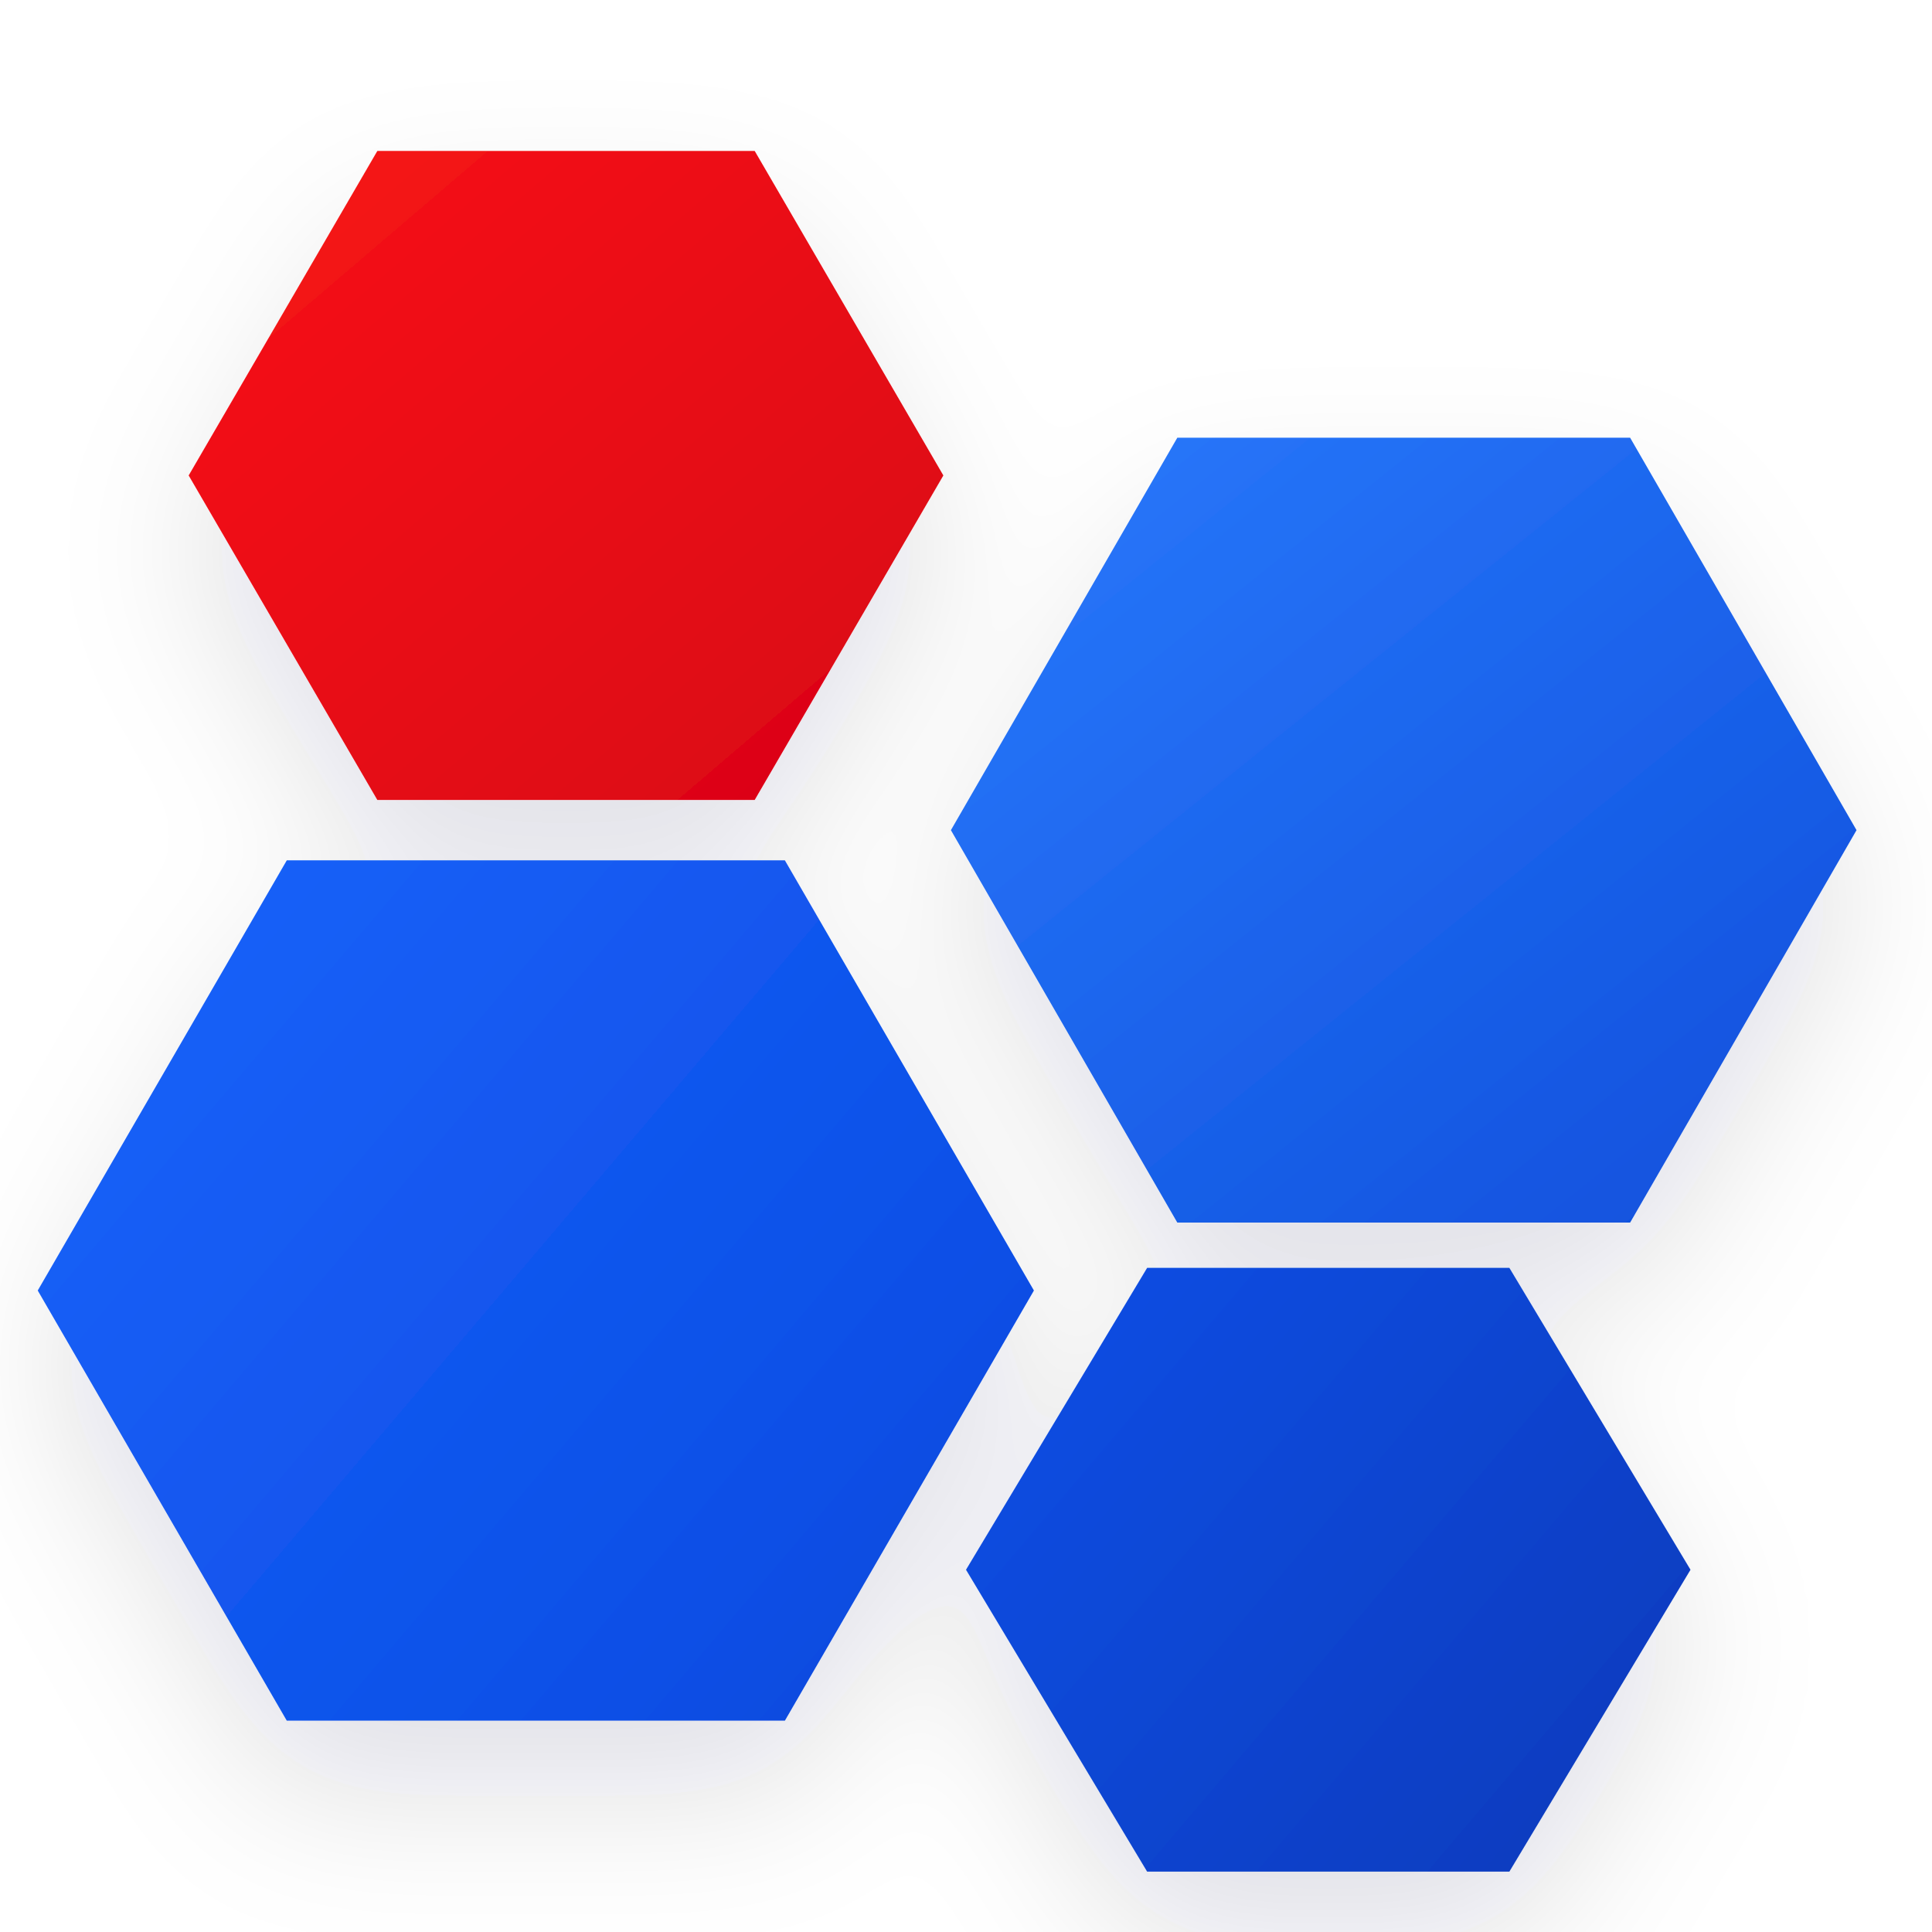
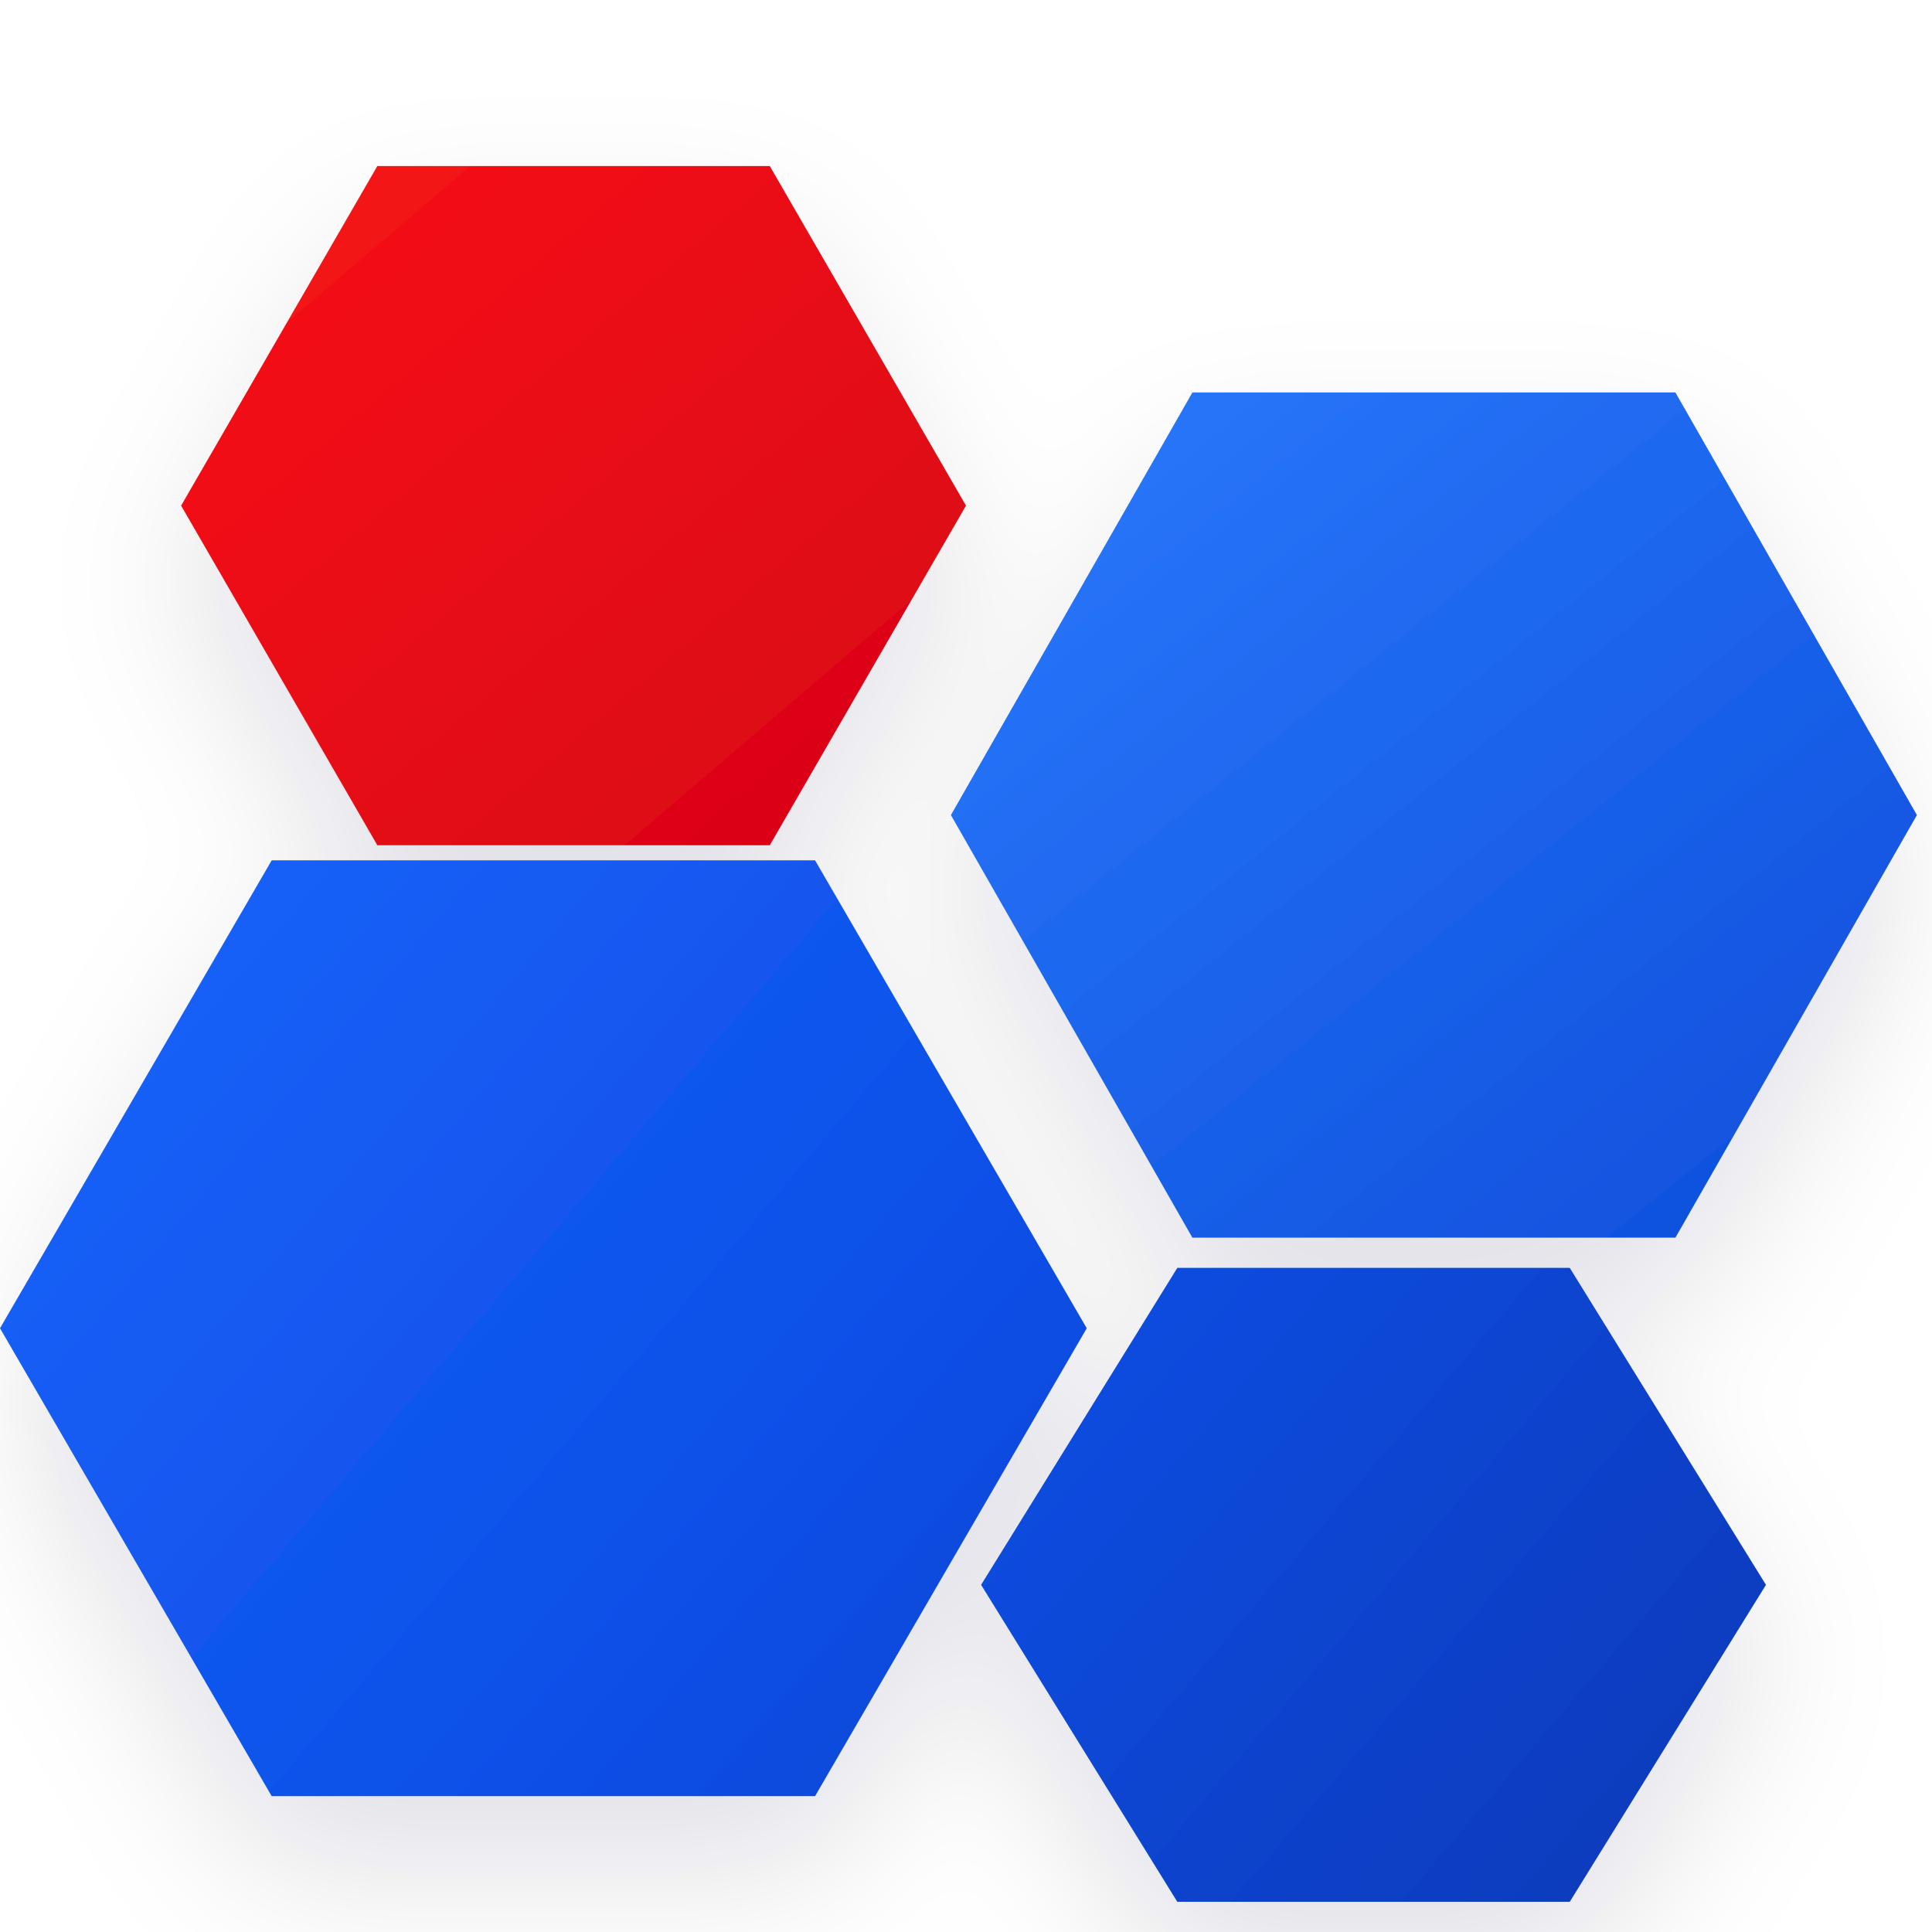
<svg xmlns="http://www.w3.org/2000/svg" width="128" height="128" viewBox="0 0 128 128" fill="none">
  <defs>
    <linearGradient id="redMark" x1="17" y1="6" x2="58" y2="54" gradientUnits="userSpaceOnUse">
      <stop stop-color="#F91515" />
      <stop offset="1" stop-color="#D90416" />
    </linearGradient>
    <linearGradient id="blueMark" x1="10" y1="31" x2="117" y2="122" gradientUnits="userSpaceOnUse">
      <stop stop-color="#1767FF" />
      <stop offset=".55" stop-color="#0F4FE6" />
      <stop offset="1" stop-color="#0A39B8" />
    </linearGradient>
    <linearGradient id="blueMarkSoft" x1="58" y1="25" x2="111" y2="91" gradientUnits="userSpaceOnUse">
      <stop stop-color="#2C7DFF" />
      <stop offset="1" stop-color="#0E4EDB" />
    </linearGradient>
    <filter id="markShadow" x="0" y="0" width="128" height="128" filterUnits="userSpaceOnUse" color-interpolation-filters="sRGB">
      <feDropShadow dx="0" dy="5" stdDeviation="5" flood-color="#0F172A" flood-opacity=".12" />
    </filter>
  </defs>
  <g filter="url(#markShadow)">
-     <path d="M25 10H50L62.5 31.5L50 53H25L12.5 31.5L25 10Z" fill="url(#redMark)" />
-     <path d="M19 57H52L68.5 85.5L52 114H19L2.5 85.5L19 57Z" fill="url(#blueMark)" />
-     <path d="M78 29H108L123 55L108 81H78L63 55L78 29Z" fill="url(#blueMarkSoft)" />
-     <path d="M76 84H100L112 104L100 124H76L64 104L76 84Z" fill="url(#blueMark)" />
+     <path d="M25 11H51L64 33.5L51 56H25L12 33.5L25 11Z" fill="url(#redMark)" />
+     <path d="M18 57H54L72 88L54 119H18L0 88L18 57Z" fill="url(#blueMark)" />
+     <path d="M79 26H111L127 54L111 82H79L63 54L79 26Z" fill="url(#blueMarkSoft)" />
+     <path d="M78 84H104L117 105L104 126H78L65 105L78 84Z" fill="url(#blueMark)" />
  </g>
</svg>
